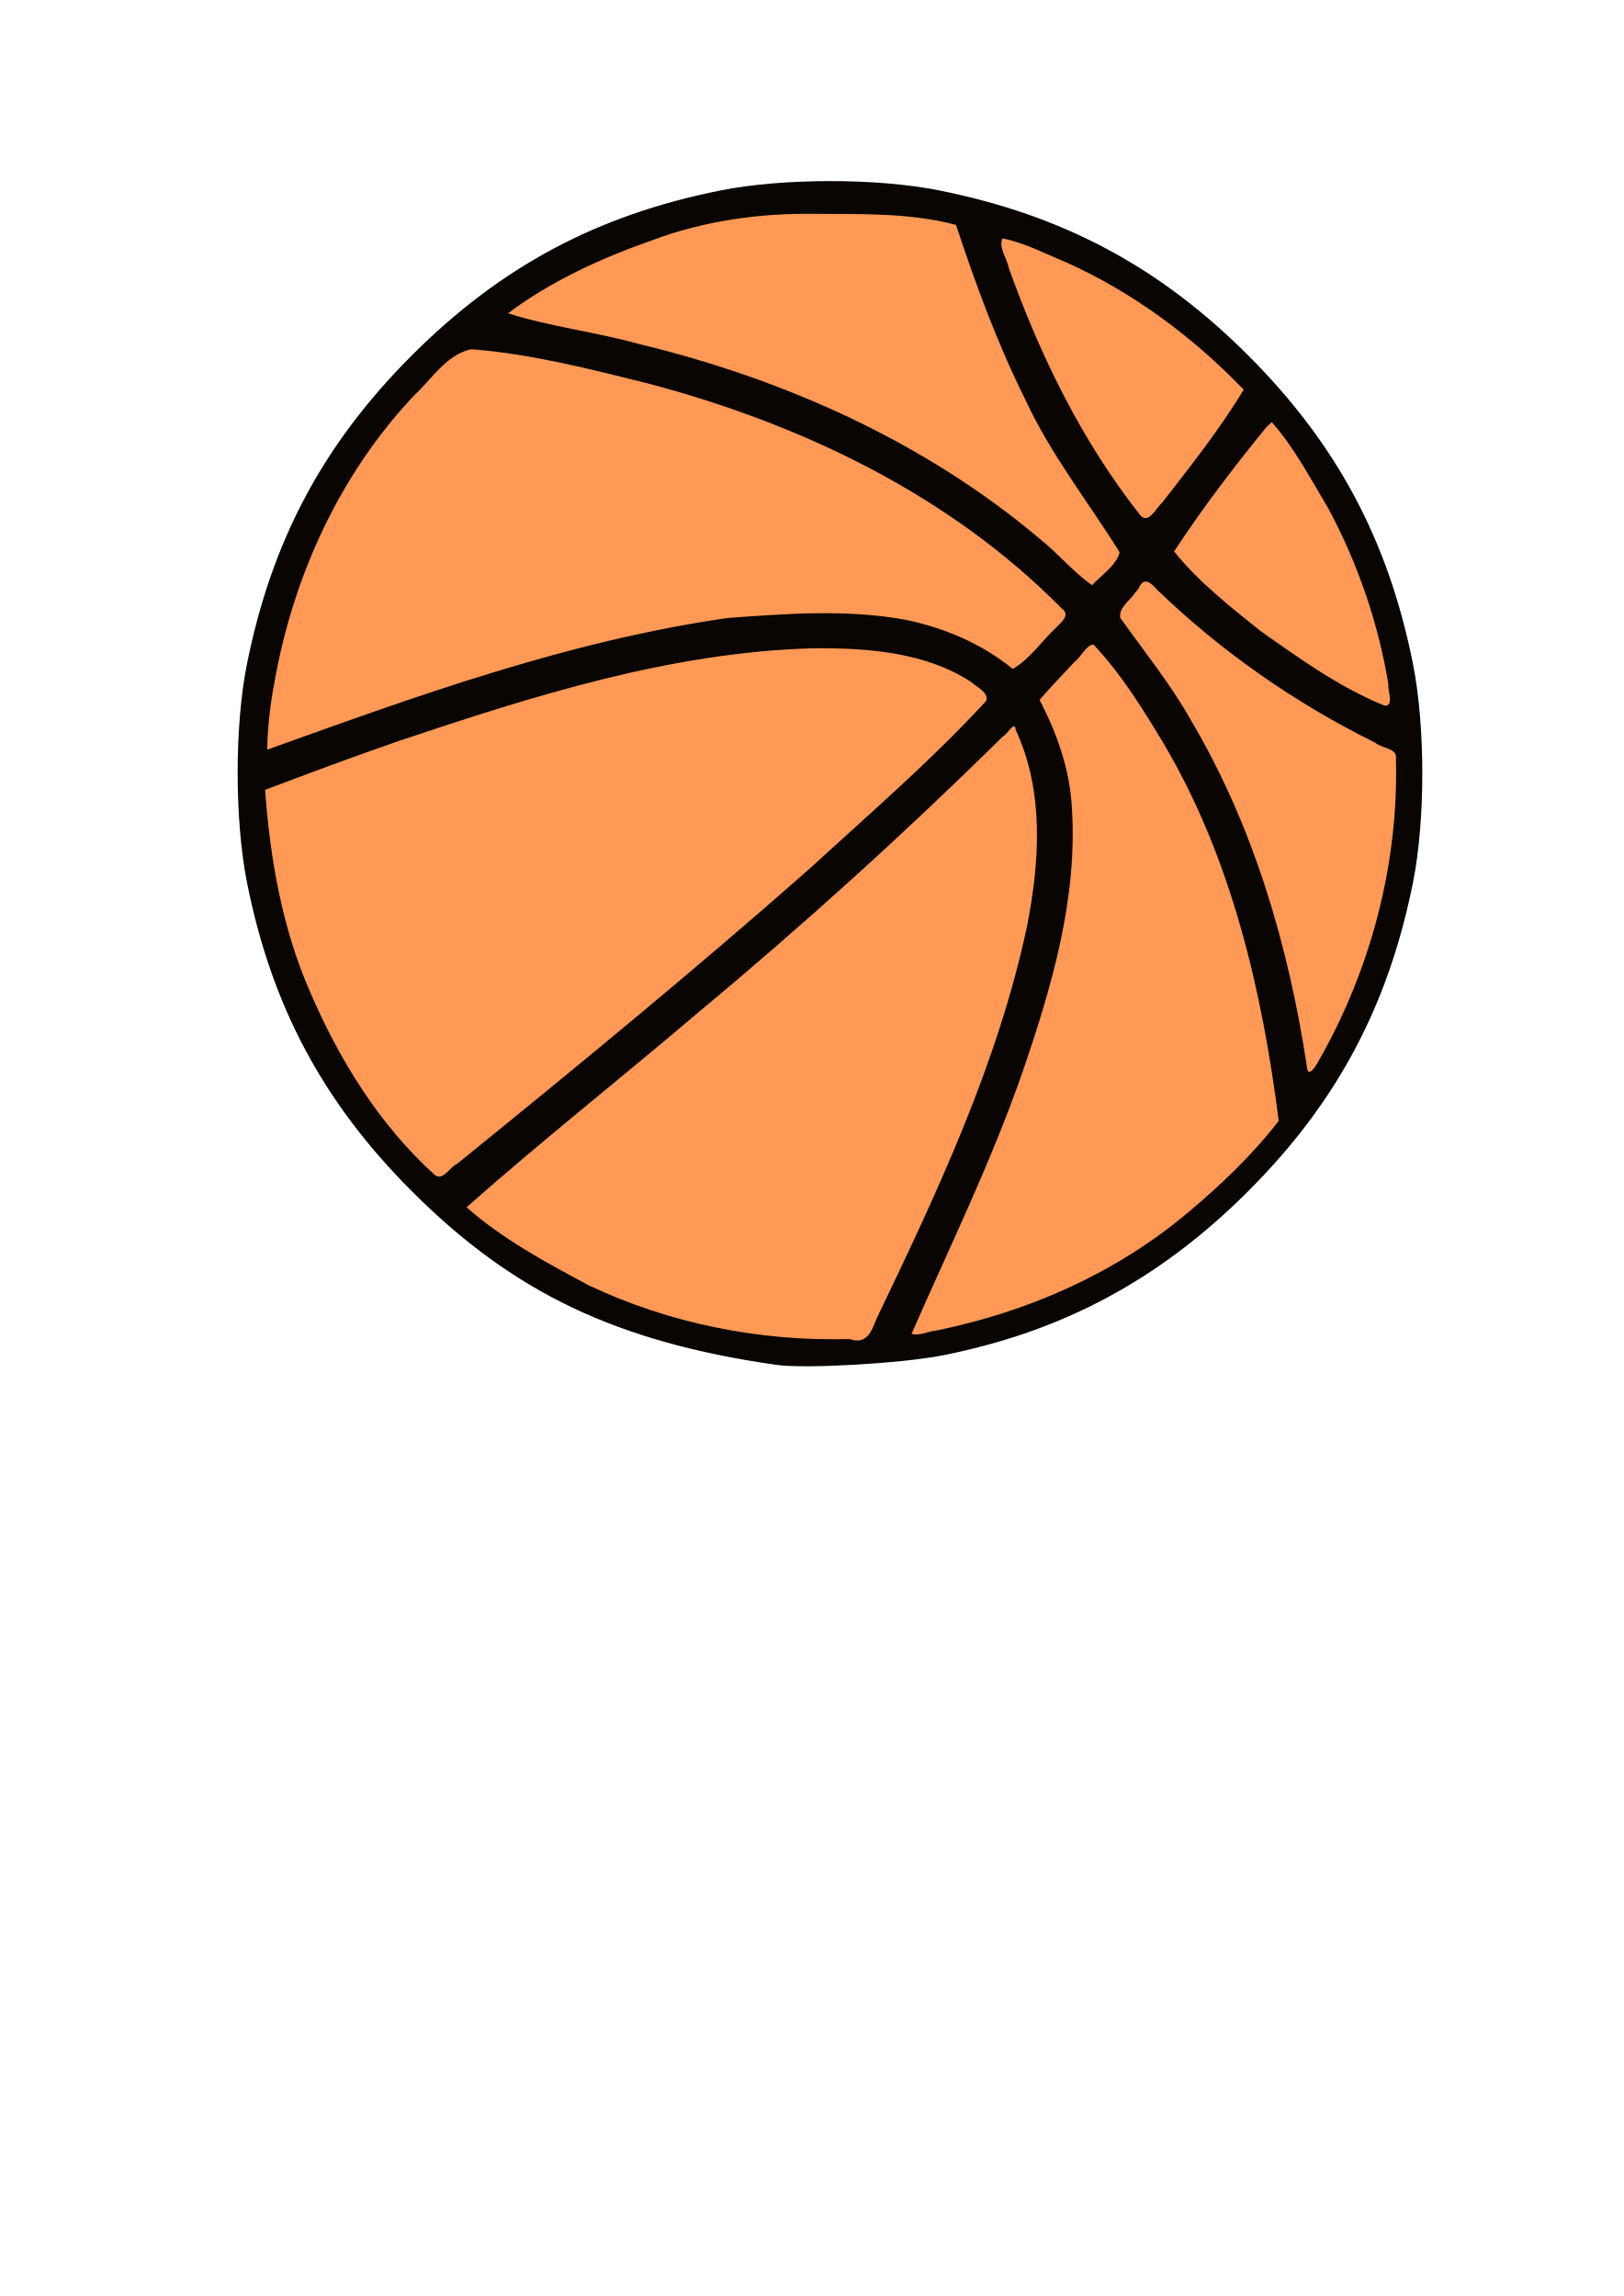
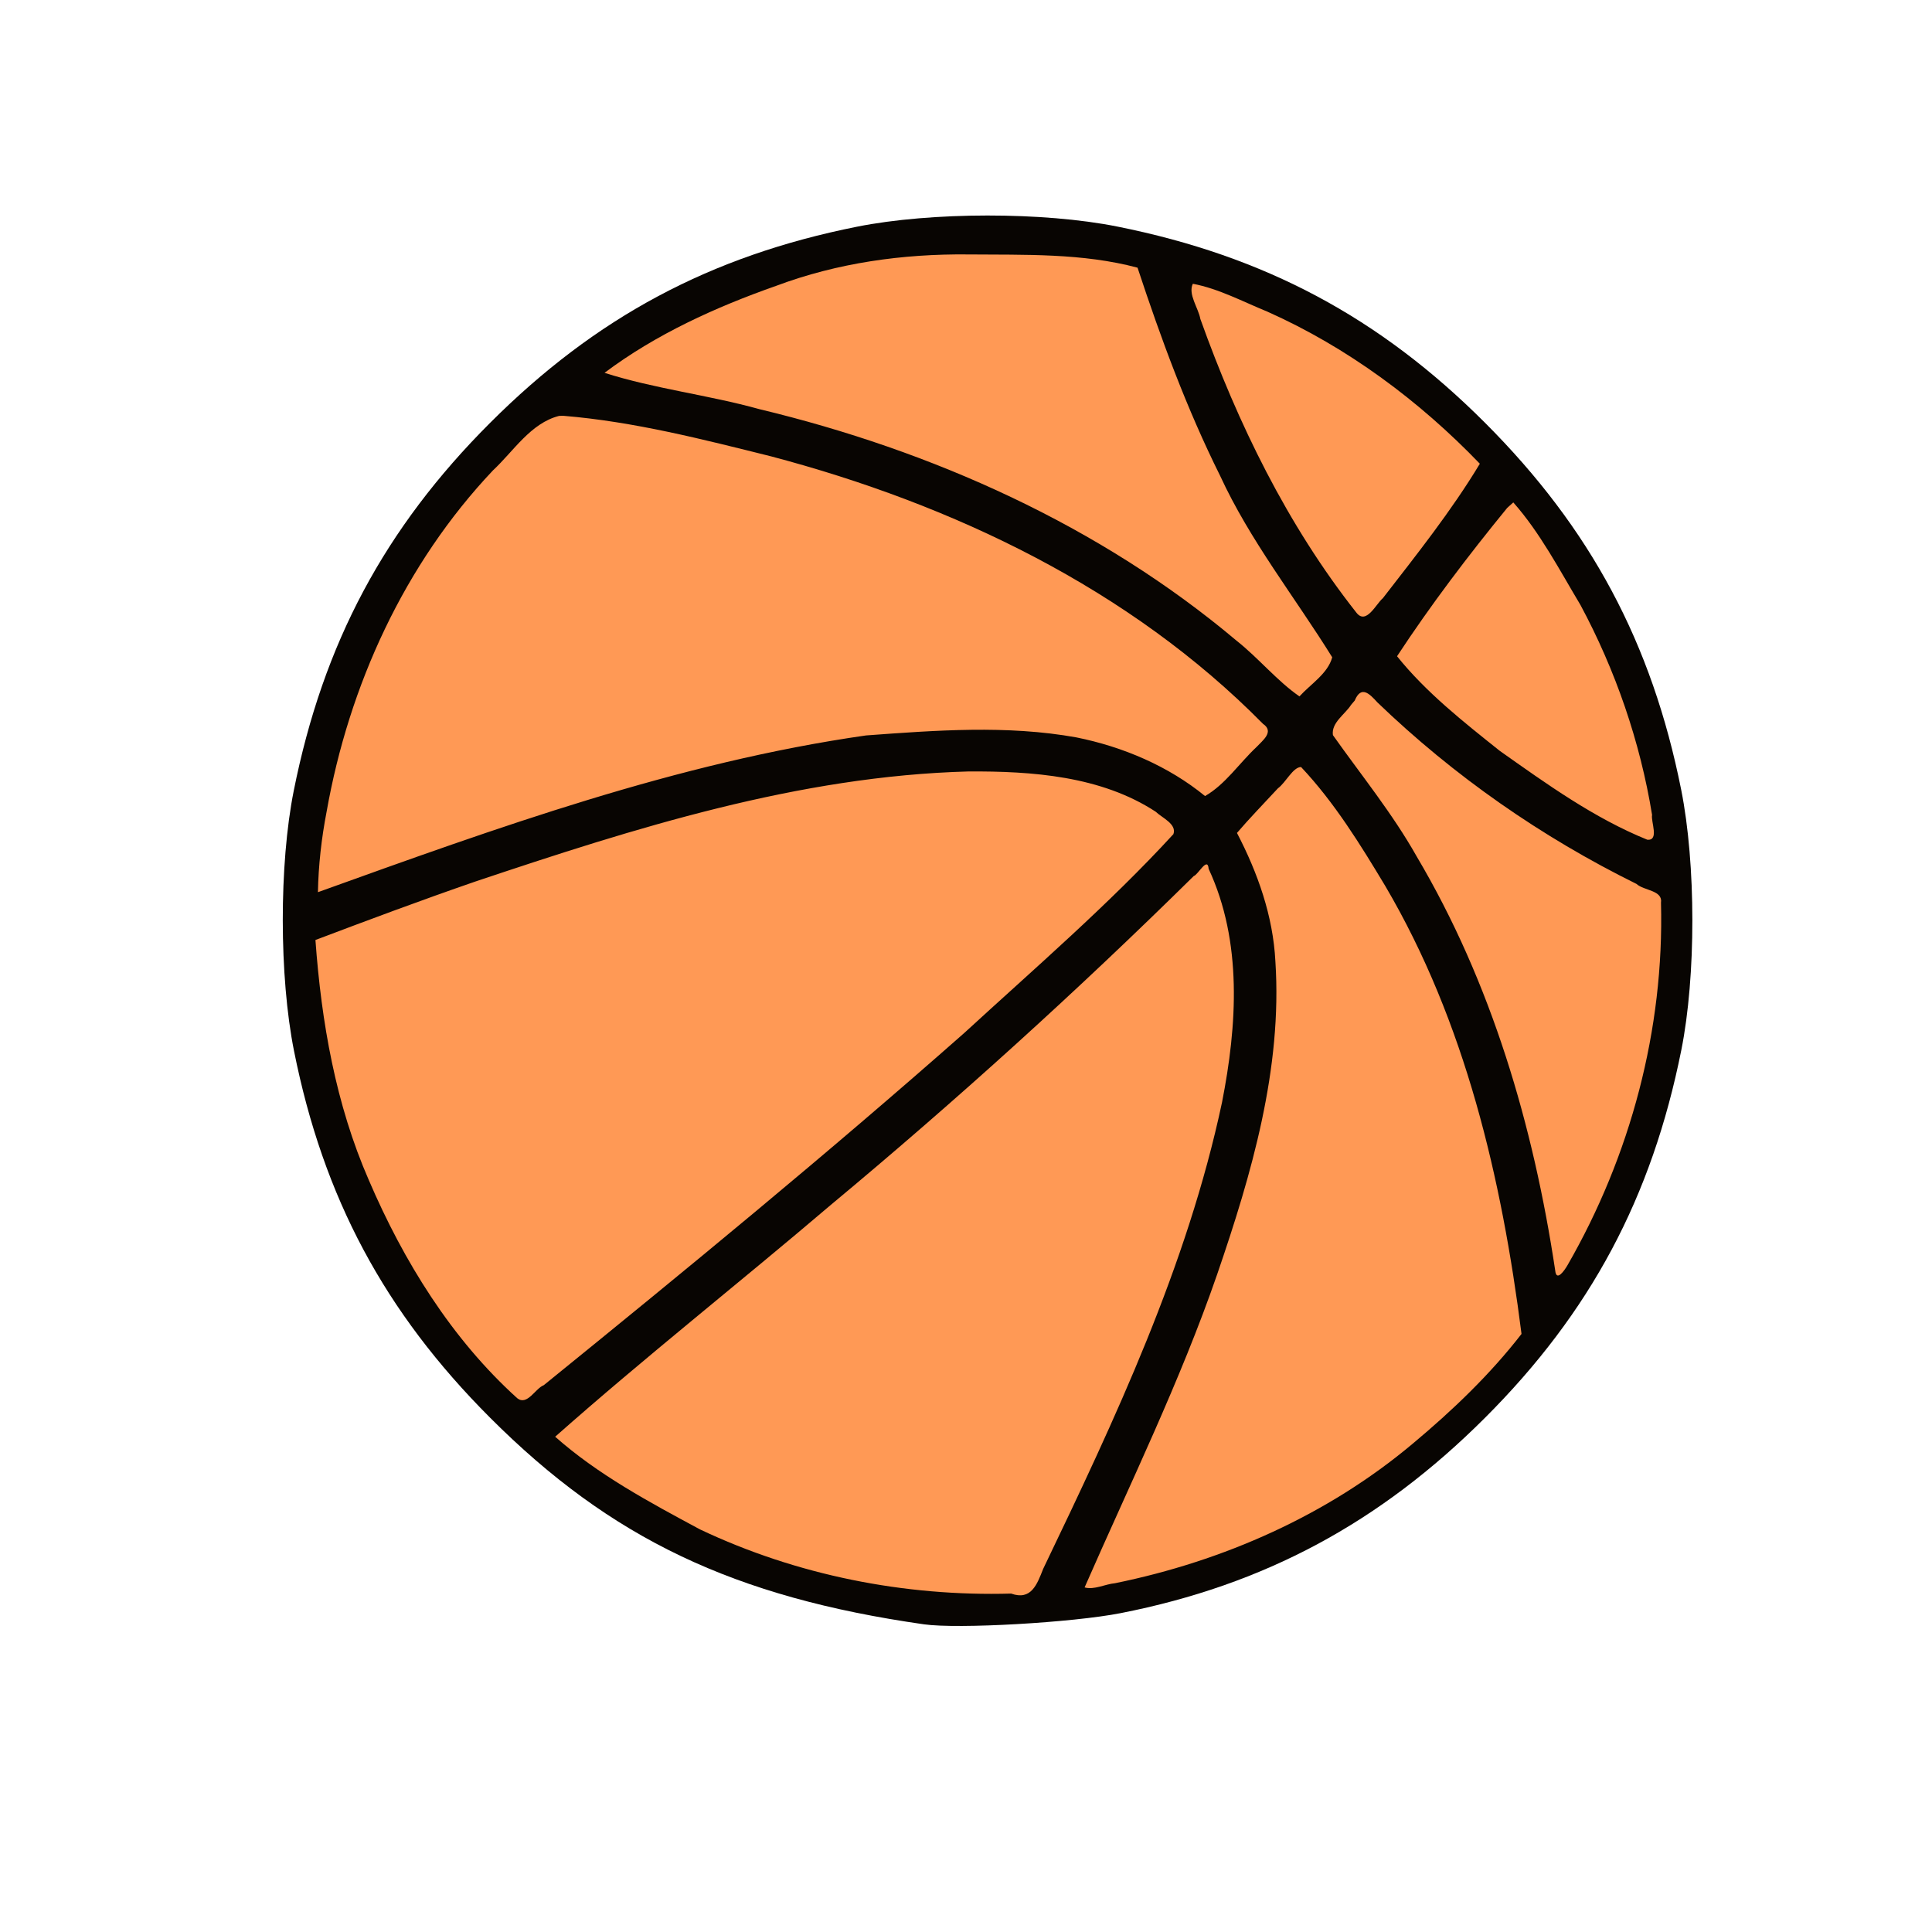
- <svg xmlns="http://www.w3.org/2000/svg" version="1.1" width="744.094" height="1052.362" id="svg2">
+ <svg xmlns="http://www.w3.org/2000/svg" version="1.1" width="744.094" height="744.094" id="svg2">
  <defs id="defs4" />
  <g id="layer1">
    <g id="g3052">
      <path d="m 380.268,83.003 c -17.933,0.013 -35.891,1.449 -50.219,4.312 -56.488,11.29 -100.575,34.845 -141.281,75.531 -40.601,40.581 -64.277,84.923 -75.625,141.656 -5.687,28.43 -5.634,71.595 0.094,100.25 11.29,56.488 34.845,100.575 75.531,141.281 46.513,46.536 93.913,69.104 167.094,79.562 13.066,1.867 57.107,-0.642 75.781,-4.312 55.185,-10.845 99.794,-34.752 140.313,-75.25 40.601,-40.581 64.245,-84.891 75.594,-141.625 5.687,-28.43 5.665,-71.627 -0.062,-100.281 -11.29,-56.488 -34.845,-100.575 -75.531,-141.281 -40.581,-40.601 -84.923,-64.245 -141.656,-75.594 -14.215,-2.843 -32.099,-4.263 -50.031,-4.25 z" id="path3049" style="fill:#080502" />
      <path d="m 491.396,304.455 c -5.008,5.429 -10.209,10.744 -14.987,16.345 7.999,15.367 13.904,31.993 14.794,49.429 2.717,41.33 -9.155,81.902 -22.424,120.579 -14.279,41.3 -33.557,80.616 -51.052,120.57 3.581,1.067 7.96,-1.285 11.712,-1.614 41.777,-8.513 81.955,-26.259 114.702,-53.781 15.21,-12.703 29.731,-26.574 41.859,-42.229 -7.613,-59.831 -21.63,-120.093 -52.487,-172.545 -9.62,-16.013 -19.575,-32.157 -32.414,-45.793 -3.13,-0.001 -5.92,6.039 -8.918,8.2 l -0.512,0.548 -0.273,0.292 z m 28.966,-32.994 c -2.297,3.645 -7.688,6.865 -7.002,11.662 10.912,15.424 22.926,30.164 32.243,46.69 28.841,48.649 44.986,103.827 53.368,159.471 0.445,4.636 3.631,-0.094 4.683,-1.897 24.318,-42.198 37.337,-90.936 36.062,-139.704 0.778,-4.852 -6.616,-4.634 -9.43,-7.244 -36.616,-18.065 -70.388,-41.622 -99.79,-69.915 -3.069,-3.39 -6.251,-6.652 -8.733,-0.711 -0.467,0.549 -0.935,1.099 -1.402,1.648 z m 60.12,-75.839 c -14.985,18.324 -29.454,37.366 -42.422,57.126 11.145,13.91 25.581,25.277 39.508,36.395 18.04,12.752 36.344,25.941 56.894,34.275 4.675,0.386 1.297,-6.997 1.821,-9.571 -4.585,-28.167 -14.074,-55.702 -27.576,-80.833 -8.064,-13.466 -15.539,-27.857 -25.874,-39.512 -0.784,0.706 -1.568,1.413 -2.351,2.119 z M 459.409,109.287 c -1.943,4.042 2.157,9.329 2.896,13.553 14.392,40.235 33.502,79.378 60.025,113.018 3.803,5.09 7.652,-3.307 10.266,-5.464 12.924,-16.69 26.425,-33.638 37.355,-51.794 -23.271,-24.196 -50.983,-44.819 -81.835,-58.575 -9.386,-3.829 -18.757,-8.849 -28.707,-10.737 z M 372.843,97.994 c -25.127,-0.263 -50.284,3.244 -73.882,12.087 -23.317,8.19 -46.407,18.686 -66.133,33.514 19.263,6.15 39.951,8.511 59.584,13.973 66.671,15.999 131.25,44.894 183.865,89.211 8.393,6.633 15.678,15.567 24.197,21.433 4.257,-4.703 10.967,-8.803 12.617,-15.068 -14.418,-23.217 -31.68,-44.941 -43.195,-69.954 -12.83,-25.751 -22.776,-52.825 -31.781,-80.095 -21.181,-5.664 -43.528,-4.911 -65.272,-5.1 z M 215.309,160.187 c -10.958,2.789 -17.505,13.592 -25.433,20.963 -34.108,36.073 -55.483,82.828 -64.09,131.498 -1.971,10.186 -3.155,20.711 -3.335,30.97 68.847,-24.765 138.331,-49.975 211.083,-60.371 26.893,-1.971 54.309,-4.058 81.012,0.753 17.959,3.609 35.512,11.09 49.566,22.594 7.797,-4.452 13.213,-12.696 19.797,-18.858 2.312,-2.495 7.019,-5.9 2.524,-8.96 -51.363,-52.073 -119.4,-84.504 -189.482,-103.021 -26.287,-6.552 -52.794,-13.365 -79.852,-15.601 l -0.927,0 -0.861,0.033 z m 157.666,136.936 c -65.424,1.753 -128.545,21.821 -190.087,42.455 -20.591,7.113 -41.059,14.755 -61.398,22.453 2.289,31.623 7.795,63.285 20.565,92.494 13.399,31.244 31.854,61.133 57.192,84.016 3.84,2.954 6.927,-3.82 10.18,-5.048 54.715,-44.362 109.186,-89.086 162.006,-135.7 27.232,-25.009 55.555,-49.367 80.491,-76.527 1.412,-3.897 -4.441,-6.327 -6.822,-8.643 -21.042,-13.768 -47.661,-15.655 -72.127,-15.498 z m 86.798,40.269 c -44.78,44.157 -91.405,86.403 -139.748,126.629 -35.192,29.998 -71.643,58.711 -106.207,89.322 16.469,14.601 36.397,25.281 55.793,35.7 37.231,17.641 78.682,25.869 119.822,24.71 7.744,2.758 9.973,-3.526 12.329,-9.497 27.753,-57.8 55.447,-116.606 68.882,-179.662 5.824,-29.661 7.947,-61.831 -5.145,-89.969 -0.395,-4.937 -4.098,2.338 -5.726,2.768 z" id="path3030" style="fill:#ff9955;fill-opacity:1;stroke:none" />
    </g>
  </g>
</svg>
